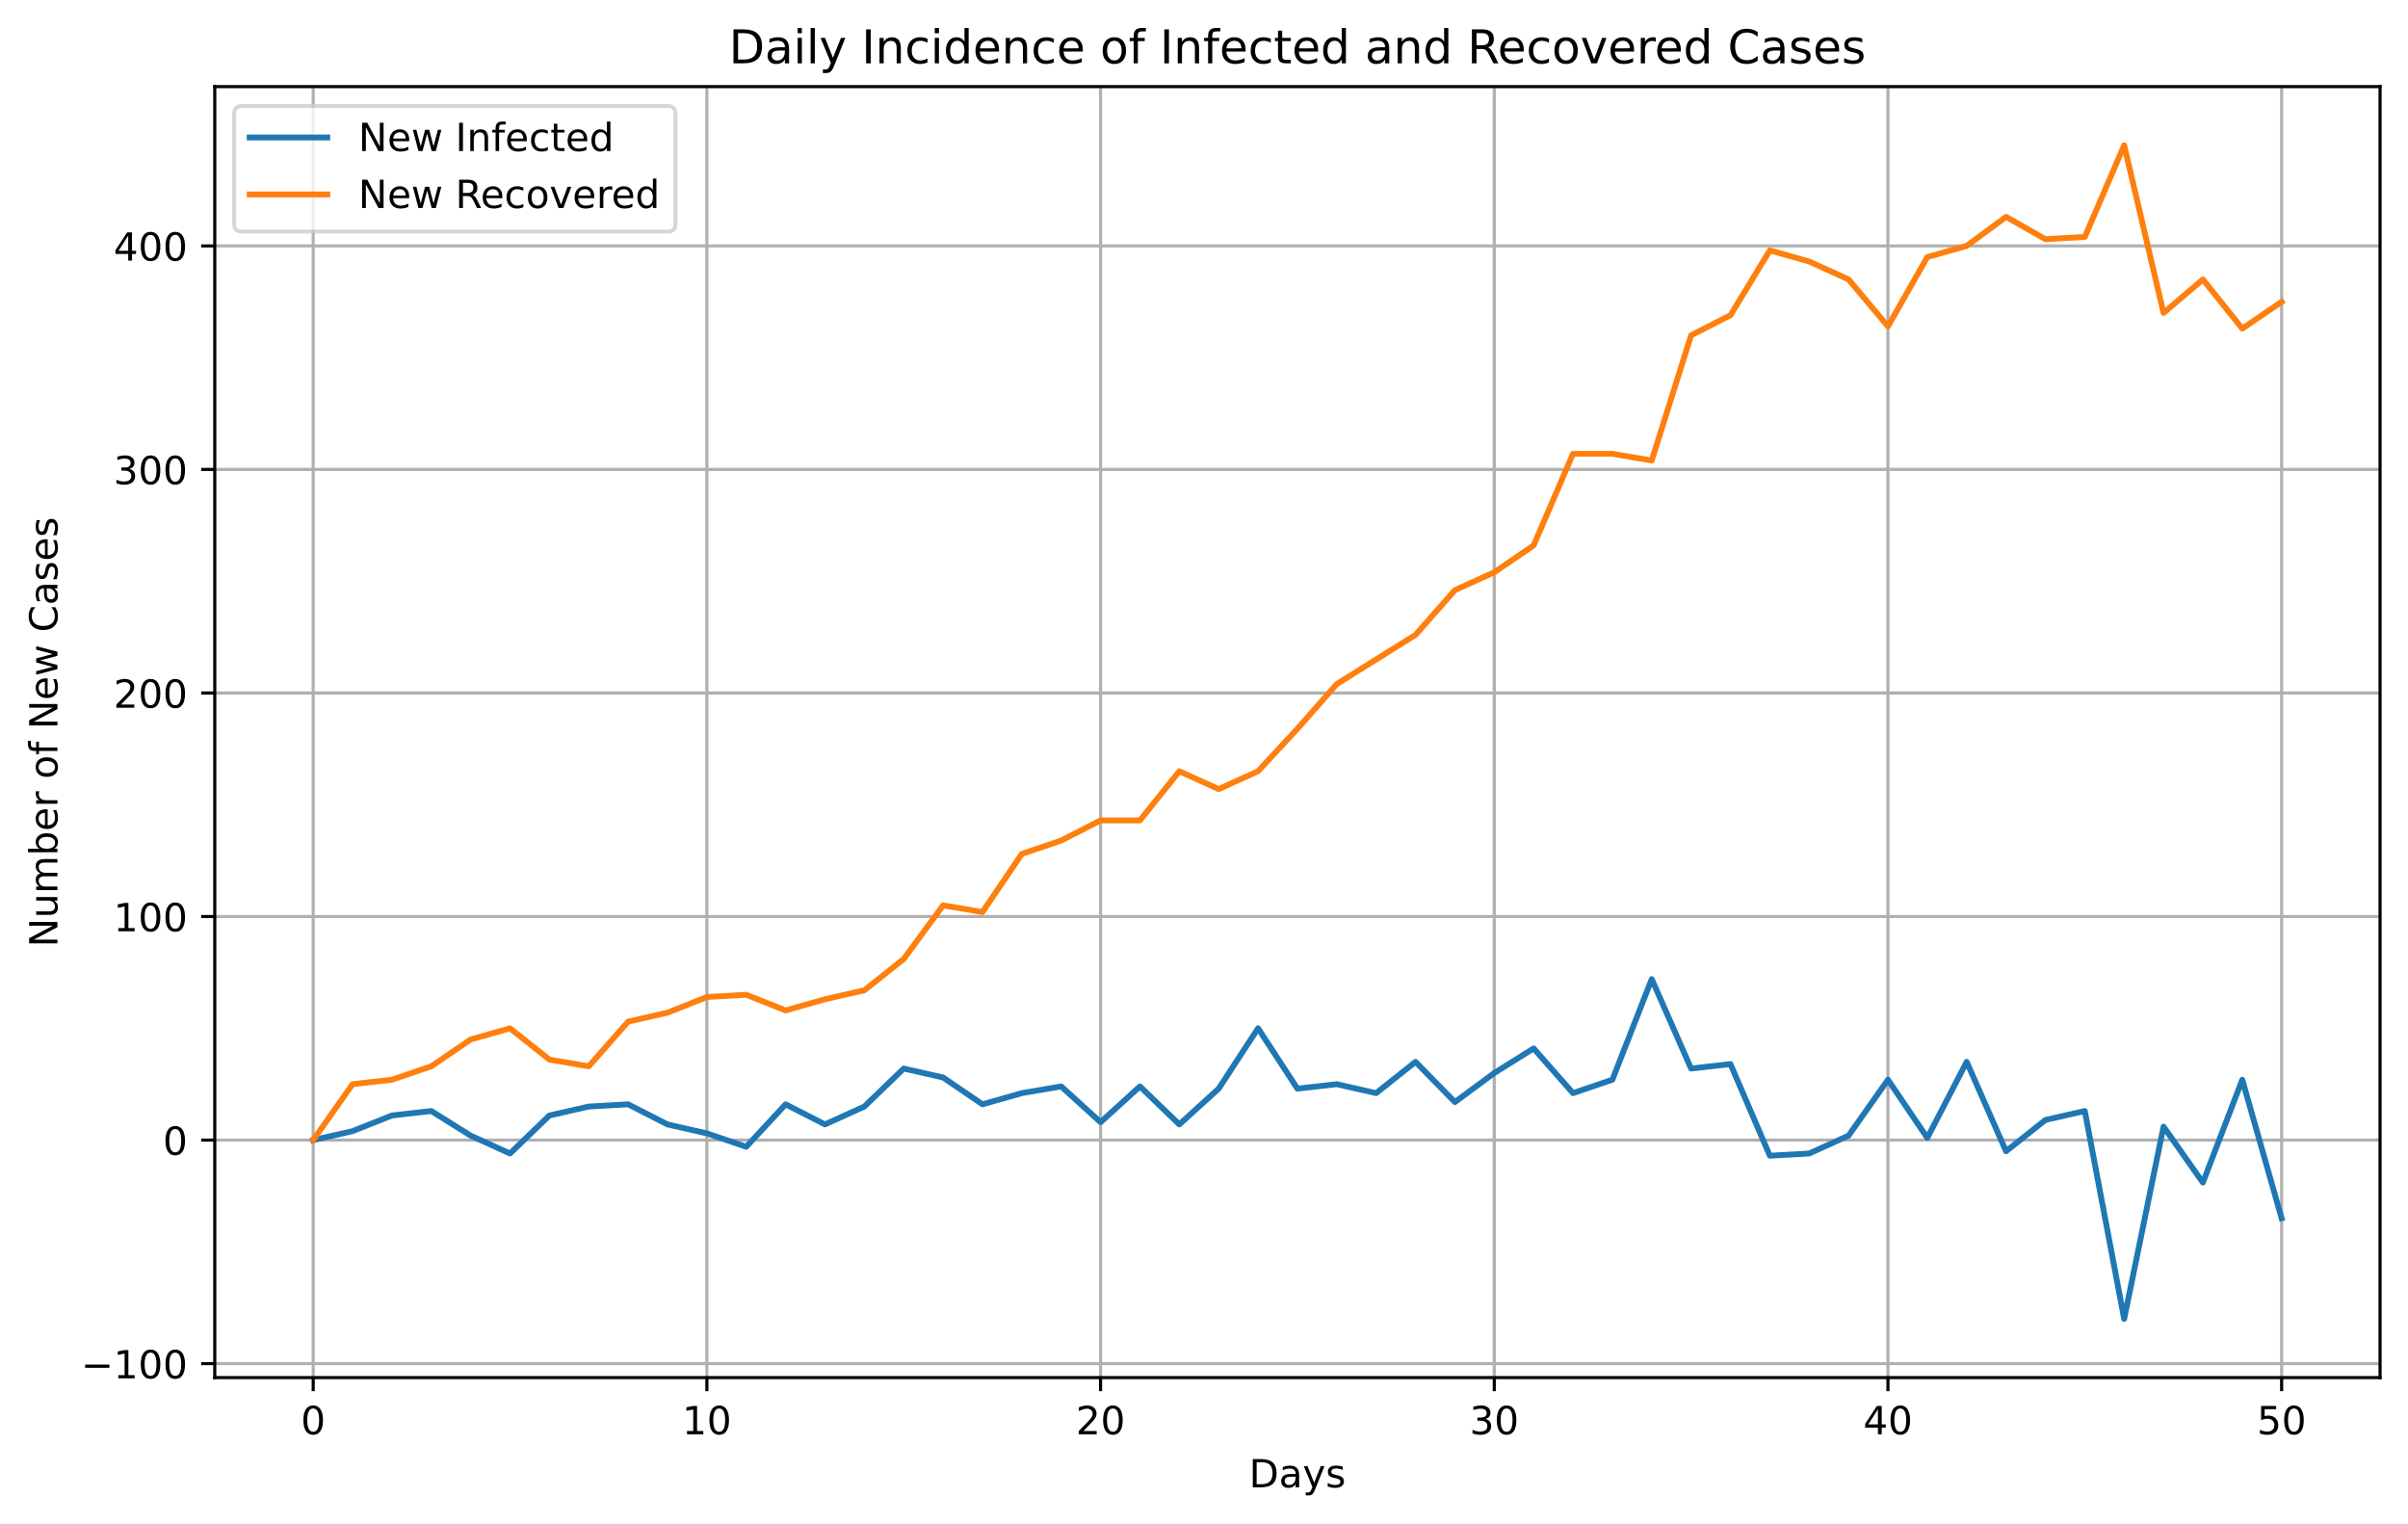
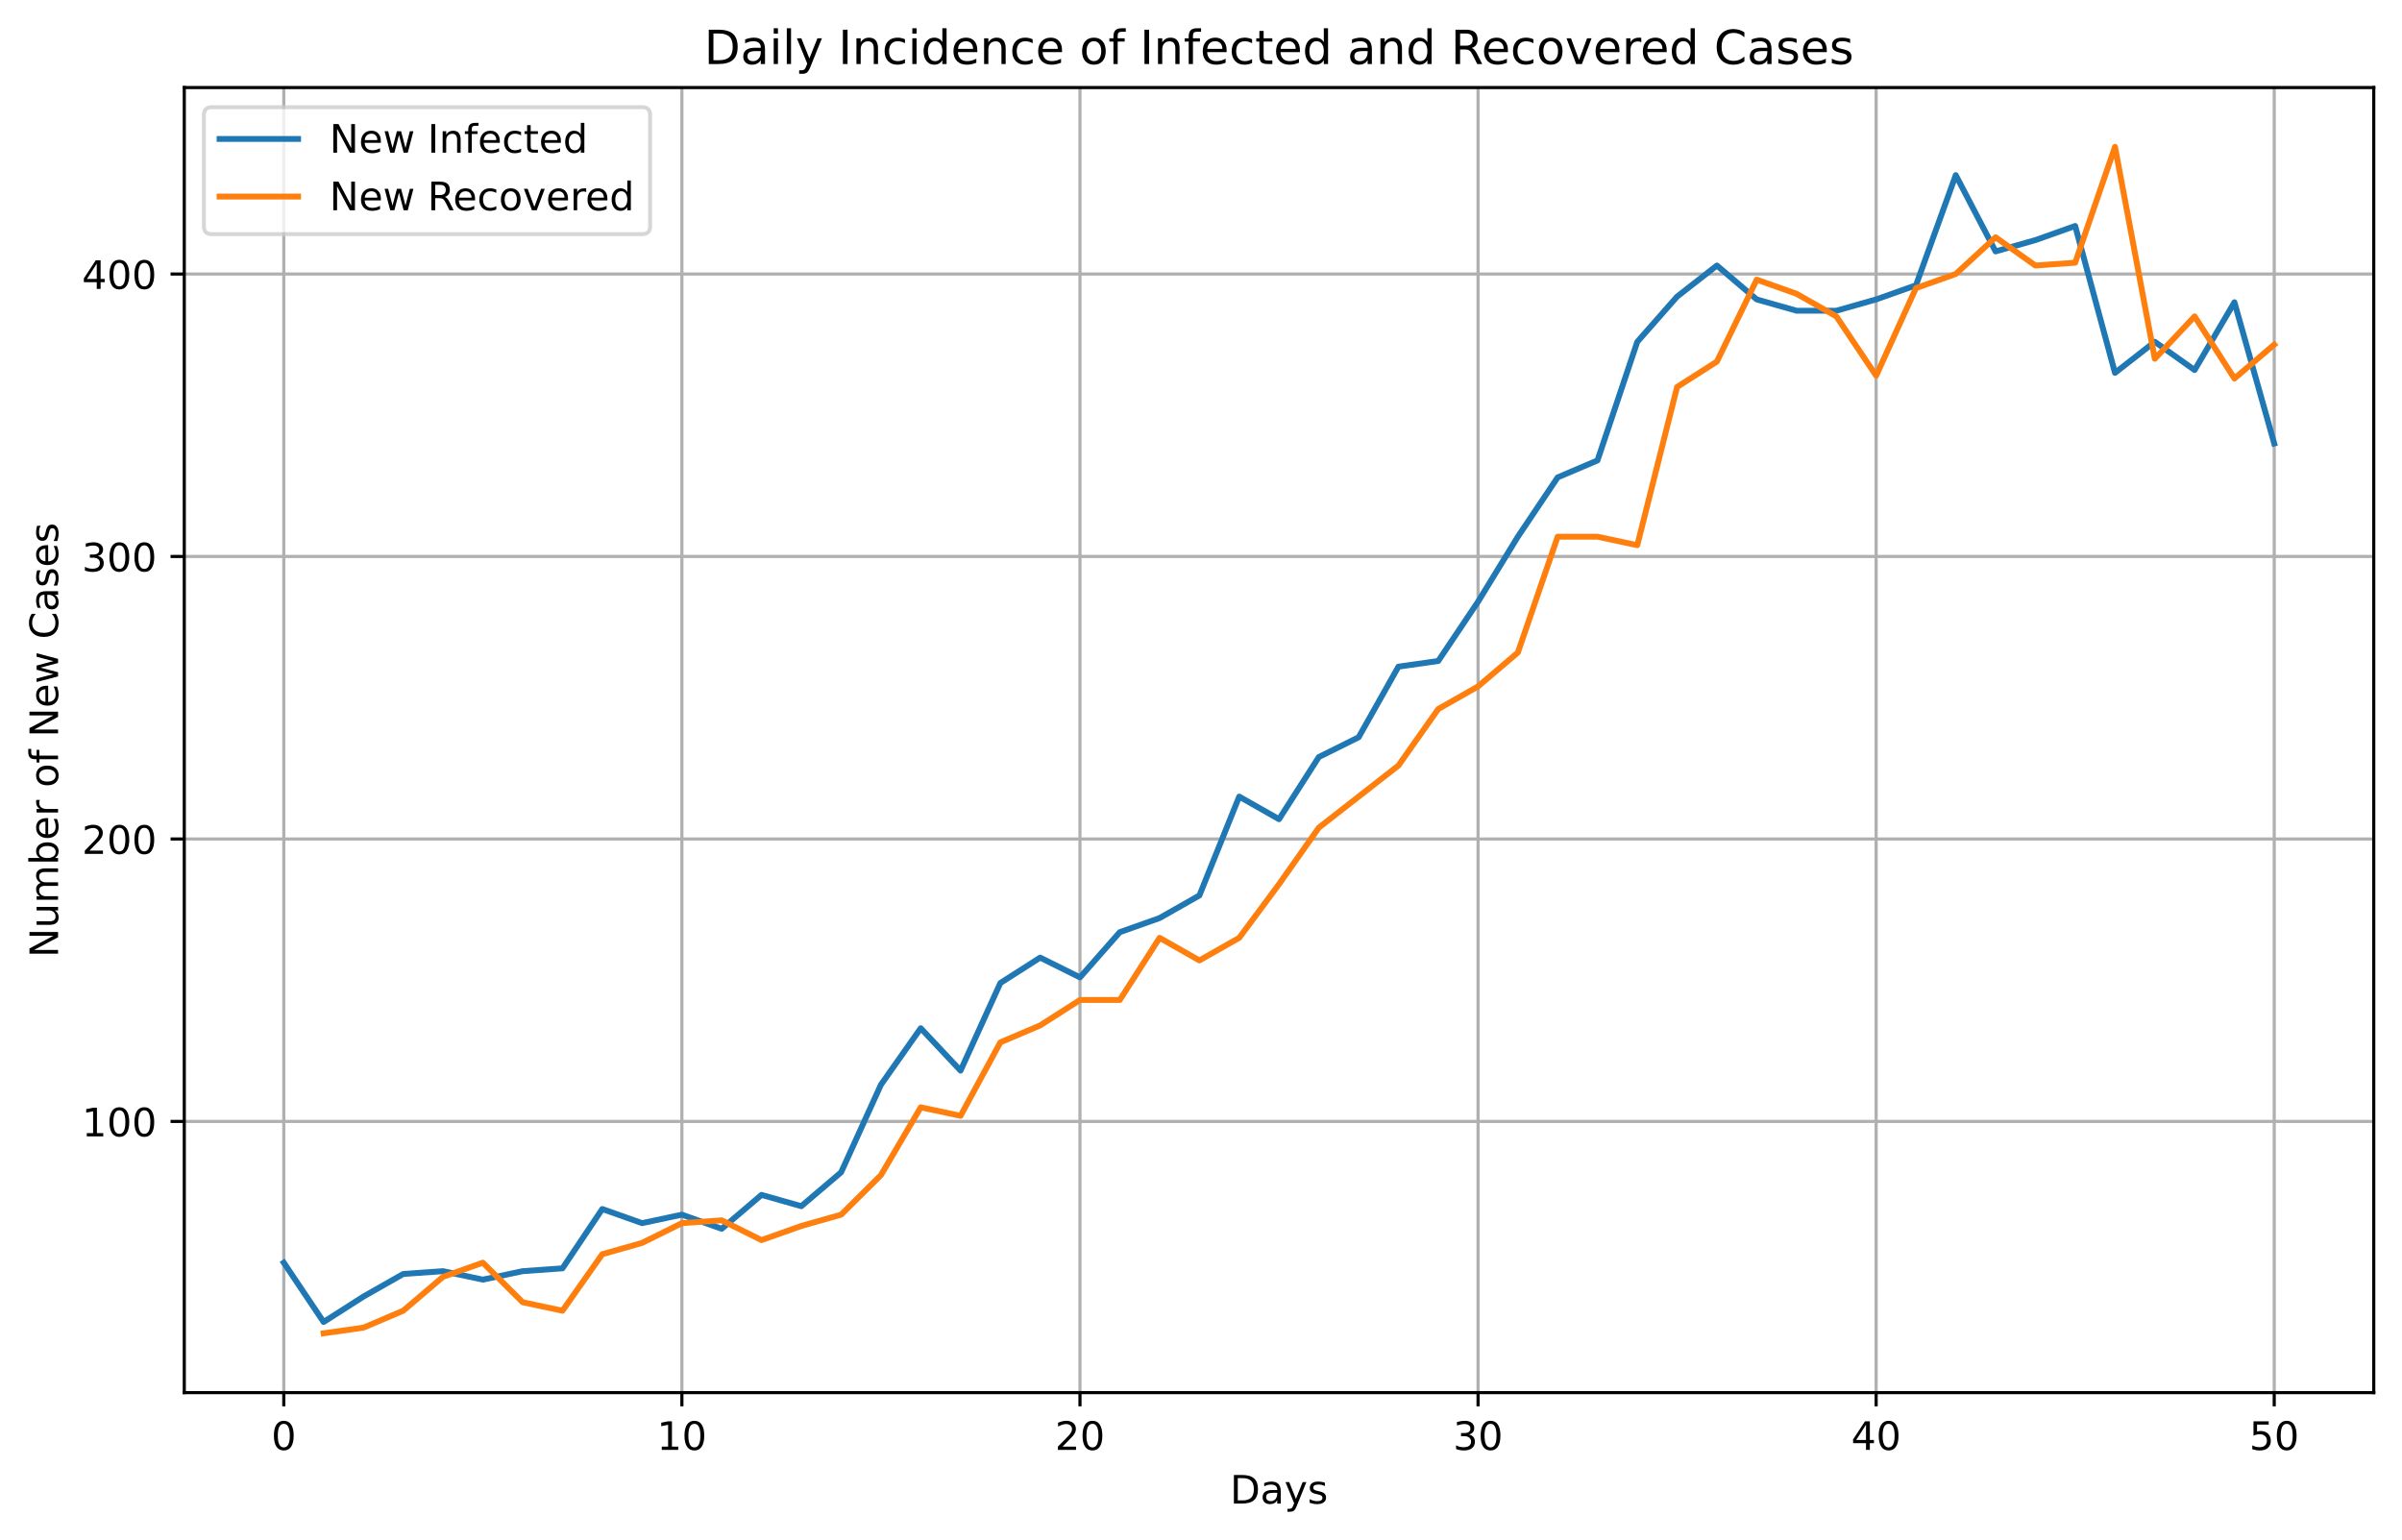
- <svg xmlns="http://www.w3.org/2000/svg" xmlns:xlink="http://www.w3.org/1999/xlink" width="620.545pt" height="392.514pt" viewBox="0 0 620.545 392.514" version="1.1">
+ <svg xmlns="http://www.w3.org/2000/svg" xmlns:xlink="http://www.w3.org/1999/xlink" width="612.166pt" height="392.514pt" viewBox="0 0 612.166 392.514" version="1.1">
  <defs>
    <style type="text/css">*{stroke-linejoin: round; stroke-linecap: butt}</style>
  </defs>
  <g id="figure_1">
    <g id="patch_1">
-       <path d="M 0 392.514  L 620.545 392.514  L 620.545 0  L 0 0  z " style="fill: #ffffff" />
+       <path d="M 0 392.514  L 612.166 392.514  L 612.166 0  L 0 0  z " style="fill: #ffffff" />
    </g>
    <g id="axes_1">
      <g id="patch_2">
-         <path d="M 55.345 354.958  L 613.345 354.958  L 613.345 22.318  L 55.345 22.318  z " style="fill: #ffffff" />
+         <path d="M 46.966 354.958  L 604.966 354.958  L 604.966 22.318  L 46.966 22.318  z " style="fill: #ffffff" />
      </g>
      <g id="matplotlib.axis_1">
        <g id="xtick_1">
          <g id="line2d_1">
-             <path d="M 80.709 354.958  L 80.709 22.318  " clip-path="url(#p97968afc41)" style="fill: none; stroke: #b0b0b0; stroke-width: 0.8; stroke-linecap: square" />
+             <path d="M 72.329 354.958  L 72.329 22.318  " clip-path="url(#p09d44249a8)" style="fill: none; stroke: #b0b0b0; stroke-width: 0.8; stroke-linecap: square" />
          </g>
          <g id="line2d_2">
            <defs>
-               <path id="m3ca8e1b850" d="M 0 0  L 0 3.5  " style="stroke: #000000; stroke-width: 0.8" />
+               <path id="me1511efeb2" d="M 0 0  L 0 3.5  " style="stroke: #000000; stroke-width: 0.8" />
            </defs>
            <g>
-               <use xlink:href="#m3ca8e1b850" x="80.709" y="354.958" style="stroke: #000000; stroke-width: 0.8" />
+               <use xlink:href="#me1511efeb2" x="72.329" y="354.958" style="stroke: #000000; stroke-width: 0.8" />
            </g>
          </g>
          <g id="text_1">
-             <g transform="translate(77.5277 369.5566) scale(0.1 -0.1)">
+             <g transform="translate(69.14801 369.5566) scale(0.1 -0.1)">
              <defs>
                <path id="DejaVuSans-30" d="M 2034 4250  Q 1547 4250 1301 3770  Q 1056 3291 1056 2328  Q 1056 1369 1301 889  Q 1547 409 2034 409  Q 2525 409 2770 889  Q 3016 1369 3016 2328  Q 3016 3291 2770 3770  Q 2525 4250 2034 4250  z M 2034 4750  Q 2819 4750 3233 4129  Q 3647 3509 3647 2328  Q 3647 1150 3233 529  Q 2819 -91 2034 -91  Q 1250 -91 836 529  Q 422 1150 422 2328  Q 422 3509 836 4129  Q 1250 4750 2034 4750  z " transform="scale(0.015625)" />
              </defs>
              <use xlink:href="#DejaVuSans-30" />
            </g>
          </g>
        </g>
        <g id="xtick_2">
          <g id="line2d_3">
-             <path d="M 182.163 354.958  L 182.163 22.318  " clip-path="url(#p97968afc41)" style="fill: none; stroke: #b0b0b0; stroke-width: 0.8; stroke-linecap: square" />
+             <path d="M 173.784 354.958  L 173.784 22.318  " clip-path="url(#p09d44249a8)" style="fill: none; stroke: #b0b0b0; stroke-width: 0.8; stroke-linecap: square" />
          </g>
          <g id="line2d_4">
            <g>
-               <use xlink:href="#m3ca8e1b850" x="182.163" y="354.958" style="stroke: #000000; stroke-width: 0.8" />
+               <use xlink:href="#me1511efeb2" x="173.784" y="354.958" style="stroke: #000000; stroke-width: 0.8" />
            </g>
          </g>
          <g id="text_2">
-             <g transform="translate(175.801 369.5566) scale(0.1 -0.1)">
+             <g transform="translate(167.4213 369.5566) scale(0.1 -0.1)">
              <defs>
                <path id="DejaVuSans-31" d="M 794 531  L 1825 531  L 1825 4091  L 703 3866  L 703 4441  L 1819 4666  L 2450 4666  L 2450 531  L 3481 531  L 3481 0  L 794 0  L 794 531  z " transform="scale(0.015625)" />
              </defs>
              <use xlink:href="#DejaVuSans-31" />
              <use xlink:href="#DejaVuSans-30" x="63.623" />
            </g>
          </g>
        </g>
        <g id="xtick_3">
          <g id="line2d_5">
-             <path d="M 283.618 354.958  L 283.618 22.318  " clip-path="url(#p97968afc41)" style="fill: none; stroke: #b0b0b0; stroke-width: 0.8; stroke-linecap: square" />
+             <path d="M 275.238 354.958  L 275.238 22.318  " clip-path="url(#p09d44249a8)" style="fill: none; stroke: #b0b0b0; stroke-width: 0.8; stroke-linecap: square" />
          </g>
          <g id="line2d_6">
            <g>
-               <use xlink:href="#m3ca8e1b850" x="283.618" y="354.958" style="stroke: #000000; stroke-width: 0.8" />
+               <use xlink:href="#me1511efeb2" x="275.238" y="354.958" style="stroke: #000000; stroke-width: 0.8" />
            </g>
          </g>
          <g id="text_3">
-             <g transform="translate(277.2555 369.5566) scale(0.1 -0.1)">
+             <g transform="translate(268.8759 369.5566) scale(0.1 -0.1)">
              <defs>
                <path id="DejaVuSans-32" d="M 1228 531  L 3431 531  L 3431 0  L 469 0  L 469 531  Q 828 903 1448 1529  Q 2069 2156 2228 2338  Q 2531 2678 2651 2914  Q 2772 3150 2772 3378  Q 2772 3750 2511 3984  Q 2250 4219 1831 4219  Q 1534 4219 1204 4116  Q 875 4013 500 3803  L 500 4441  Q 881 4594 1212 4672  Q 1544 4750 1819 4750  Q 2544 4750 2975 4387  Q 3406 4025 3406 3419  Q 3406 3131 3298 2873  Q 3191 2616 2906 2266  Q 2828 2175 2409 1742  Q 1991 1309 1228 531  z " transform="scale(0.015625)" />
              </defs>
              <use xlink:href="#DejaVuSans-32" />
              <use xlink:href="#DejaVuSans-30" x="63.623" />
            </g>
          </g>
        </g>
        <g id="xtick_4">
          <g id="line2d_7">
-             <path d="M 385.073 354.958  L 385.073 22.318  " clip-path="url(#p97968afc41)" style="fill: none; stroke: #b0b0b0; stroke-width: 0.8; stroke-linecap: square" />
+             <path d="M 376.693 354.958  L 376.693 22.318  " clip-path="url(#p09d44249a8)" style="fill: none; stroke: #b0b0b0; stroke-width: 0.8; stroke-linecap: square" />
          </g>
          <g id="line2d_8">
            <g>
-               <use xlink:href="#m3ca8e1b850" x="385.073" y="354.958" style="stroke: #000000; stroke-width: 0.8" />
+               <use xlink:href="#me1511efeb2" x="376.693" y="354.958" style="stroke: #000000; stroke-width: 0.8" />
            </g>
          </g>
          <g id="text_4">
-             <g transform="translate(378.7101 369.5566) scale(0.1 -0.1)">
+             <g transform="translate(370.3304 369.5566) scale(0.1 -0.1)">
              <defs>
                <path id="DejaVuSans-33" d="M 2597 2516  Q 3050 2419 3304 2112  Q 3559 1806 3559 1356  Q 3559 666 3084 287  Q 2609 -91 1734 -91  Q 1441 -91 1130 -33  Q 819 25 488 141  L 488 750  Q 750 597 1062 519  Q 1375 441 1716 441  Q 2309 441 2620 675  Q 2931 909 2931 1356  Q 2931 1769 2642 2001  Q 2353 2234 1838 2234  L 1294 2234  L 1294 2753  L 1863 2753  Q 2328 2753 2575 2939  Q 2822 3125 2822 3475  Q 2822 3834 2567 4026  Q 2313 4219 1838 4219  Q 1578 4219 1281 4162  Q 984 4106 628 3988  L 628 4550  Q 988 4650 1302 4700  Q 1616 4750 1894 4750  Q 2613 4750 3031 4423  Q 3450 4097 3450 3541  Q 3450 3153 3228 2886  Q 3006 2619 2597 2516  z " transform="scale(0.015625)" />
              </defs>
              <use xlink:href="#DejaVuSans-33" />
              <use xlink:href="#DejaVuSans-30" x="63.623" />
            </g>
          </g>
        </g>
        <g id="xtick_5">
          <g id="line2d_9">
-             <path d="M 486.527 354.958  L 486.527 22.318  " clip-path="url(#p97968afc41)" style="fill: none; stroke: #b0b0b0; stroke-width: 0.8; stroke-linecap: square" />
+             <path d="M 478.147 354.958  L 478.147 22.318  " clip-path="url(#p09d44249a8)" style="fill: none; stroke: #b0b0b0; stroke-width: 0.8; stroke-linecap: square" />
          </g>
          <g id="line2d_10">
            <g>
-               <use xlink:href="#m3ca8e1b850" x="486.527" y="354.958" style="stroke: #000000; stroke-width: 0.8" />
+               <use xlink:href="#me1511efeb2" x="478.147" y="354.958" style="stroke: #000000; stroke-width: 0.8" />
            </g>
          </g>
          <g id="text_5">
-             <g transform="translate(480.1646 369.5566) scale(0.1 -0.1)">
+             <g transform="translate(471.7849 369.5566) scale(0.1 -0.1)">
              <defs>
                <path id="DejaVuSans-34" d="M 2419 4116  L 825 1625  L 2419 1625  L 2419 4116  z M 2253 4666  L 3047 4666  L 3047 1625  L 3713 1625  L 3713 1100  L 3047 1100  L 3047 0  L 2419 0  L 2419 1100  L 313 1100  L 313 1709  L 2253 4666  z " transform="scale(0.015625)" />
              </defs>
              <use xlink:href="#DejaVuSans-34" />
              <use xlink:href="#DejaVuSans-30" x="63.623" />
            </g>
          </g>
        </g>
        <g id="xtick_6">
          <g id="line2d_11">
-             <path d="M 587.982 354.958  L 587.982 22.318  " clip-path="url(#p97968afc41)" style="fill: none; stroke: #b0b0b0; stroke-width: 0.8; stroke-linecap: square" />
+             <path d="M 579.602 354.958  L 579.602 22.318  " clip-path="url(#p09d44249a8)" style="fill: none; stroke: #b0b0b0; stroke-width: 0.8; stroke-linecap: square" />
          </g>
          <g id="line2d_12">
            <g>
-               <use xlink:href="#m3ca8e1b850" x="587.982" y="354.958" style="stroke: #000000; stroke-width: 0.8" />
+               <use xlink:href="#me1511efeb2" x="579.602" y="354.958" style="stroke: #000000; stroke-width: 0.8" />
            </g>
          </g>
          <g id="text_6">
-             <g transform="translate(581.6192 369.5566) scale(0.1 -0.1)">
+             <g transform="translate(573.2395 369.5566) scale(0.1 -0.1)">
              <defs>
                <path id="DejaVuSans-35" d="M 691 4666  L 3169 4666  L 3169 4134  L 1269 4134  L 1269 2991  Q 1406 3038 1543 3061  Q 1681 3084 1819 3084  Q 2600 3084 3056 2656  Q 3513 2228 3513 1497  Q 3513 744 3044 326  Q 2575 -91 1722 -91  Q 1428 -91 1123 -41  Q 819 9 494 109  L 494 744  Q 775 591 1075 516  Q 1375 441 1709 441  Q 2250 441 2565 725  Q 2881 1009 2881 1497  Q 2881 1984 2565 2268  Q 2250 2553 1709 2553  Q 1456 2553 1204 2497  Q 953 2441 691 2322  L 691 4666  z " transform="scale(0.015625)" />
              </defs>
              <use xlink:href="#DejaVuSans-35" />
              <use xlink:href="#DejaVuSans-30" x="63.623" />
            </g>
          </g>
        </g>
        <g id="text_7">
-           <g transform="translate(321.8672 383.2347) scale(0.1 -0.1)">
+           <g transform="translate(313.4875 383.2347) scale(0.1 -0.1)">
            <defs>
              <path id="DejaVuSans-44" d="M 1259 4147  L 1259 519  L 2022 519  Q 2988 519 3436 956  Q 3884 1394 3884 2338  Q 3884 3275 3436 3711  Q 2988 4147 2022 4147  L 1259 4147  z M 628 4666  L 1925 4666  Q 3281 4666 3915 4102  Q 4550 3538 4550 2338  Q 4550 1131 3912 565  Q 3275 0 1925 0  L 628 0  L 628 4666  z " transform="scale(0.015625)" />
              <path id="DejaVuSans-61" d="M 2194 1759  Q 1497 1759 1228 1600  Q 959 1441 959 1056  Q 959 750 1161 570  Q 1363 391 1709 391  Q 2188 391 2477 730  Q 2766 1069 2766 1631  L 2766 1759  L 2194 1759  z M 3341 1997  L 3341 0  L 2766 0  L 2766 531  Q 2569 213 2275 61  Q 1981 -91 1556 -91  Q 1019 -91 701 211  Q 384 513 384 1019  Q 384 1609 779 1909  Q 1175 2209 1959 2209  L 2766 2209  L 2766 2266  Q 2766 2663 2505 2880  Q 2244 3097 1772 3097  Q 1472 3097 1187 3025  Q 903 2953 641 2809  L 641 3341  Q 956 3463 1253 3523  Q 1550 3584 1831 3584  Q 2591 3584 2966 3190  Q 3341 2797 3341 1997  z " transform="scale(0.015625)" />
              <path id="DejaVuSans-79" d="M 2059 -325  Q 1816 -950 1584 -1140  Q 1353 -1331 966 -1331  L 506 -1331  L 506 -850  L 844 -850  Q 1081 -850 1212 -737  Q 1344 -625 1503 -206  L 1606 56  L 191 3500  L 800 3500  L 1894 763  L 2988 3500  L 3597 3500  L 2059 -325  z " transform="scale(0.015625)" />
              <path id="DejaVuSans-73" d="M 2834 3397  L 2834 2853  Q 2591 2978 2328 3040  Q 2066 3103 1784 3103  Q 1356 3103 1142 2972  Q 928 2841 928 2578  Q 928 2378 1081 2264  Q 1234 2150 1697 2047  L 1894 2003  Q 2506 1872 2764 1633  Q 3022 1394 3022 966  Q 3022 478 2636 193  Q 2250 -91 1575 -91  Q 1294 -91 989 -36  Q 684 19 347 128  L 347 722  Q 666 556 975 473  Q 1284 391 1588 391  Q 1994 391 2212 530  Q 2431 669 2431 922  Q 2431 1156 2273 1281  Q 2116 1406 1581 1522  L 1381 1569  Q 847 1681 609 1914  Q 372 2147 372 2553  Q 372 3047 722 3315  Q 1072 3584 1716 3584  Q 2034 3584 2315 3537  Q 2597 3491 2834 3397  z " transform="scale(0.015625)" />
            </defs>
            <use xlink:href="#DejaVuSans-44" />
            <use xlink:href="#DejaVuSans-61" x="77.002" />
            <use xlink:href="#DejaVuSans-79" x="138.281" />
            <use xlink:href="#DejaVuSans-73" x="197.461" />
          </g>
        </g>
      </g>
      <g id="matplotlib.axis_2">
        <g id="ytick_1">
          <g id="line2d_13">
-             <path d="M 55.345 351.358  L 613.345 351.358  " clip-path="url(#p97968afc41)" style="fill: none; stroke: #b0b0b0; stroke-width: 0.8; stroke-linecap: square" />
+             <path d="M 46.966 285.838  L 604.966 285.838  " clip-path="url(#p09d44249a8)" style="fill: none; stroke: #b0b0b0; stroke-width: 0.8; stroke-linecap: square" />
          </g>
          <g id="line2d_14">
            <defs>
-               <path id="m2e2e85ca7e" d="M 0 0  L -3.5 0  " style="stroke: #000000; stroke-width: 0.8" />
+               <path id="m0e8d611c1e" d="M 0 0  L -3.5 0  " style="stroke: #000000; stroke-width: 0.8" />
            </defs>
            <g>
-               <use xlink:href="#m2e2e85ca7e" x="55.345" y="351.358" style="stroke: #000000; stroke-width: 0.8" />
+               <use xlink:href="#m0e8d611c1e" x="46.966" y="285.838" style="stroke: #000000; stroke-width: 0.8" />
            </g>
          </g>
          <g id="text_8">
-             <g transform="translate(20.87813 355.1573) scale(0.1 -0.1)">
-               <defs>
-                 <path id="DejaVuSans-2212" d="M 678 2272  L 4684 2272  L 4684 1741  L 678 1741  L 678 2272  z " transform="scale(0.015625)" />
-               </defs>
-               <use xlink:href="#DejaVuSans-2212" />
-               <use xlink:href="#DejaVuSans-31" x="83.789" />
-               <use xlink:href="#DejaVuSans-30" x="147.412" />
-               <use xlink:href="#DejaVuSans-30" x="211.035" />
+             <g transform="translate(20.87813 289.6373) scale(0.1 -0.1)">
+               <use xlink:href="#DejaVuSans-31" />
+               <use xlink:href="#DejaVuSans-30" x="63.623" />
+               <use xlink:href="#DejaVuSans-30" x="127.246" />
            </g>
          </g>
        </g>
        <g id="ytick_2">
          <g id="line2d_15">
-             <path d="M 55.345 293.758  L 613.345 293.758  " clip-path="url(#p97968afc41)" style="fill: none; stroke: #b0b0b0; stroke-width: 0.8; stroke-linecap: square" />
+             <path d="M 46.966 213.838  L 604.966 213.838  " clip-path="url(#p09d44249a8)" style="fill: none; stroke: #b0b0b0; stroke-width: 0.8; stroke-linecap: square" />
          </g>
          <g id="line2d_16">
            <g>
-               <use xlink:href="#m2e2e85ca7e" x="55.345" y="293.758" style="stroke: #000000; stroke-width: 0.8" />
+               <use xlink:href="#m0e8d611c1e" x="46.966" y="213.838" style="stroke: #000000; stroke-width: 0.8" />
            </g>
          </g>
          <g id="text_9">
-             <g transform="translate(41.98281 297.5573) scale(0.1 -0.1)">
-               <use xlink:href="#DejaVuSans-30" />
+             <g transform="translate(20.87813 217.6373) scale(0.1 -0.1)">
+               <use xlink:href="#DejaVuSans-32" />
+               <use xlink:href="#DejaVuSans-30" x="63.623" />
+               <use xlink:href="#DejaVuSans-30" x="127.246" />
            </g>
          </g>
        </g>
        <g id="ytick_3">
          <g id="line2d_17">
-             <path d="M 55.345 236.158  L 613.345 236.158  " clip-path="url(#p97968afc41)" style="fill: none; stroke: #b0b0b0; stroke-width: 0.8; stroke-linecap: square" />
+             <path d="M 46.966 141.838  L 604.966 141.838  " clip-path="url(#p09d44249a8)" style="fill: none; stroke: #b0b0b0; stroke-width: 0.8; stroke-linecap: square" />
          </g>
          <g id="line2d_18">
            <g>
-               <use xlink:href="#m2e2e85ca7e" x="55.345" y="236.158" style="stroke: #000000; stroke-width: 0.8" />
+               <use xlink:href="#m0e8d611c1e" x="46.966" y="141.838" style="stroke: #000000; stroke-width: 0.8" />
            </g>
          </g>
          <g id="text_10">
-             <g transform="translate(29.25781 239.9573) scale(0.1 -0.1)">
-               <use xlink:href="#DejaVuSans-31" />
+             <g transform="translate(20.87813 145.6373) scale(0.1 -0.1)">
+               <use xlink:href="#DejaVuSans-33" />
              <use xlink:href="#DejaVuSans-30" x="63.623" />
              <use xlink:href="#DejaVuSans-30" x="127.246" />
            </g>
          </g>
        </g>
        <g id="ytick_4">
          <g id="line2d_19">
-             <path d="M 55.345 178.558  L 613.345 178.558  " clip-path="url(#p97968afc41)" style="fill: none; stroke: #b0b0b0; stroke-width: 0.8; stroke-linecap: square" />
+             <path d="M 46.966 69.838  L 604.966 69.838  " clip-path="url(#p09d44249a8)" style="fill: none; stroke: #b0b0b0; stroke-width: 0.8; stroke-linecap: square" />
          </g>
          <g id="line2d_20">
            <g>
-               <use xlink:href="#m2e2e85ca7e" x="55.345" y="178.558" style="stroke: #000000; stroke-width: 0.8" />
+               <use xlink:href="#m0e8d611c1e" x="46.966" y="69.838" style="stroke: #000000; stroke-width: 0.8" />
            </g>
          </g>
          <g id="text_11">
-             <g transform="translate(29.25781 182.3573) scale(0.1 -0.1)">
-               <use xlink:href="#DejaVuSans-32" />
+             <g transform="translate(20.87813 73.63734) scale(0.1 -0.1)">
+               <use xlink:href="#DejaVuSans-34" />
              <use xlink:href="#DejaVuSans-30" x="63.623" />
              <use xlink:href="#DejaVuSans-30" x="127.246" />
            </g>
          </g>
        </g>
-         <g id="ytick_5">
-           <g id="line2d_21">
-             <path d="M 55.345 120.958  L 613.345 120.958  " clip-path="url(#p97968afc41)" style="fill: none; stroke: #b0b0b0; stroke-width: 0.8; stroke-linecap: square" />
-           </g>
-           <g id="line2d_22">
-             <g>
-               <use xlink:href="#m2e2e85ca7e" x="55.345" y="120.958" style="stroke: #000000; stroke-width: 0.8" />
-             </g>
-           </g>
-           <g id="text_12">
-             <g transform="translate(29.25781 124.7573) scale(0.1 -0.1)">
-               <use xlink:href="#DejaVuSans-33" />
-               <use xlink:href="#DejaVuSans-30" x="63.623" />
-               <use xlink:href="#DejaVuSans-30" x="127.246" />
-             </g>
-           </g>
-         </g>
-         <g id="ytick_6">
-           <g id="line2d_23">
-             <path d="M 55.345 63.358  L 613.345 63.358  " clip-path="url(#p97968afc41)" style="fill: none; stroke: #b0b0b0; stroke-width: 0.8; stroke-linecap: square" />
-           </g>
-           <g id="line2d_24">
-             <g>
-               <use xlink:href="#m2e2e85ca7e" x="55.345" y="63.358" style="stroke: #000000; stroke-width: 0.8" />
-             </g>
-           </g>
-           <g id="text_13">
-             <g transform="translate(29.25781 67.15734) scale(0.1 -0.1)">
-               <use xlink:href="#DejaVuSans-34" />
-               <use xlink:href="#DejaVuSans-30" x="63.623" />
-               <use xlink:href="#DejaVuSans-30" x="127.246" />
-             </g>
-           </g>
-         </g>
-         <g id="text_14">
+         <g id="text_12">
          <g transform="translate(14.79844 244.0584) rotate(-90) scale(0.1 -0.1)">
            <defs>
              <path id="DejaVuSans-4e" d="M 628 4666  L 1478 4666  L 3547 763  L 3547 4666  L 4159 4666  L 4159 0  L 3309 0  L 1241 3903  L 1241 0  L 628 0  L 628 4666  z " transform="scale(0.015625)" />
              <path id="DejaVuSans-75" d="M 544 1381  L 544 3500  L 1119 3500  L 1119 1403  Q 1119 906 1312 657  Q 1506 409 1894 409  Q 2359 409 2629 706  Q 2900 1003 2900 1516  L 2900 3500  L 3475 3500  L 3475 0  L 2900 0  L 2900 538  Q 2691 219 2414 64  Q 2138 -91 1772 -91  Q 1169 -91 856 284  Q 544 659 544 1381  z M 1991 3584  L 1991 3584  z " transform="scale(0.015625)" />
              <path id="DejaVuSans-6d" d="M 3328 2828  Q 3544 3216 3844 3400  Q 4144 3584 4550 3584  Q 5097 3584 5394 3201  Q 5691 2819 5691 2113  L 5691 0  L 5113 0  L 5113 2094  Q 5113 2597 4934 2840  Q 4756 3084 4391 3084  Q 3944 3084 3684 2787  Q 3425 2491 3425 1978  L 3425 0  L 2847 0  L 2847 2094  Q 2847 2600 2669 2842  Q 2491 3084 2119 3084  Q 1678 3084 1418 2786  Q 1159 2488 1159 1978  L 1159 0  L 581 0  L 581 3500  L 1159 3500  L 1159 2956  Q 1356 3278 1631 3431  Q 1906 3584 2284 3584  Q 2666 3584 2933 3390  Q 3200 3197 3328 2828  z " transform="scale(0.015625)" />
              <path id="DejaVuSans-62" d="M 3116 1747  Q 3116 2381 2855 2742  Q 2594 3103 2138 3103  Q 1681 3103 1420 2742  Q 1159 2381 1159 1747  Q 1159 1113 1420 752  Q 1681 391 2138 391  Q 2594 391 2855 752  Q 3116 1113 3116 1747  z M 1159 2969  Q 1341 3281 1617 3432  Q 1894 3584 2278 3584  Q 2916 3584 3314 3078  Q 3713 2572 3713 1747  Q 3713 922 3314 415  Q 2916 -91 2278 -91  Q 1894 -91 1617 61  Q 1341 213 1159 525  L 1159 0  L 581 0  L 581 4863  L 1159 4863  L 1159 2969  z " transform="scale(0.015625)" />
              <path id="DejaVuSans-65" d="M 3597 1894  L 3597 1613  L 953 1613  Q 991 1019 1311 708  Q 1631 397 2203 397  Q 2534 397 2845 478  Q 3156 559 3463 722  L 3463 178  Q 3153 47 2828 -22  Q 2503 -91 2169 -91  Q 1331 -91 842 396  Q 353 884 353 1716  Q 353 2575 817 3079  Q 1281 3584 2069 3584  Q 2775 3584 3186 3129  Q 3597 2675 3597 1894  z M 3022 2063  Q 3016 2534 2758 2815  Q 2500 3097 2075 3097  Q 1594 3097 1305 2825  Q 1016 2553 972 2059  L 3022 2063  z " transform="scale(0.015625)" />
              <path id="DejaVuSans-72" d="M 2631 2963  Q 2534 3019 2420 3045  Q 2306 3072 2169 3072  Q 1681 3072 1420 2755  Q 1159 2438 1159 1844  L 1159 0  L 581 0  L 581 3500  L 1159 3500  L 1159 2956  Q 1341 3275 1631 3429  Q 1922 3584 2338 3584  Q 2397 3584 2469 3576  Q 2541 3569 2628 3553  L 2631 2963  z " transform="scale(0.015625)" />
              <path id="DejaVuSans-20" transform="scale(0.015625)" />
              <path id="DejaVuSans-6f" d="M 1959 3097  Q 1497 3097 1228 2736  Q 959 2375 959 1747  Q 959 1119 1226 758  Q 1494 397 1959 397  Q 2419 397 2687 759  Q 2956 1122 2956 1747  Q 2956 2369 2687 2733  Q 2419 3097 1959 3097  z M 1959 3584  Q 2709 3584 3137 3096  Q 3566 2609 3566 1747  Q 3566 888 3137 398  Q 2709 -91 1959 -91  Q 1206 -91 779 398  Q 353 888 353 1747  Q 353 2609 779 3096  Q 1206 3584 1959 3584  z " transform="scale(0.015625)" />
              <path id="DejaVuSans-66" d="M 2375 4863  L 2375 4384  L 1825 4384  Q 1516 4384 1395 4259  Q 1275 4134 1275 3809  L 1275 3500  L 2222 3500  L 2222 3053  L 1275 3053  L 1275 0  L 697 0  L 697 3053  L 147 3053  L 147 3500  L 697 3500  L 697 3744  Q 697 4328 969 4595  Q 1241 4863 1831 4863  L 2375 4863  z " transform="scale(0.015625)" />
              <path id="DejaVuSans-77" d="M 269 3500  L 844 3500  L 1563 769  L 2278 3500  L 2956 3500  L 3675 769  L 4391 3500  L 4966 3500  L 4050 0  L 3372 0  L 2619 2869  L 1863 0  L 1184 0  L 269 3500  z " transform="scale(0.015625)" />
              <path id="DejaVuSans-43" d="M 4122 4306  L 4122 3641  Q 3803 3938 3442 4084  Q 3081 4231 2675 4231  Q 1875 4231 1450 3742  Q 1025 3253 1025 2328  Q 1025 1406 1450 917  Q 1875 428 2675 428  Q 3081 428 3442 575  Q 3803 722 4122 1019  L 4122 359  Q 3791 134 3420 21  Q 3050 -91 2638 -91  Q 1578 -91 968 557  Q 359 1206 359 2328  Q 359 3453 968 4101  Q 1578 4750 2638 4750  Q 3056 4750 3426 4639  Q 3797 4528 4122 4306  z " transform="scale(0.015625)" />
            </defs>
            <use xlink:href="#DejaVuSans-4e" />
            <use xlink:href="#DejaVuSans-75" x="74.805" />
            <use xlink:href="#DejaVuSans-6d" x="138.184" />
            <use xlink:href="#DejaVuSans-62" x="235.596" />
            <use xlink:href="#DejaVuSans-65" x="299.072" />
            <use xlink:href="#DejaVuSans-72" x="360.596" />
            <use xlink:href="#DejaVuSans-20" x="401.709" />
            <use xlink:href="#DejaVuSans-6f" x="433.496" />
            <use xlink:href="#DejaVuSans-66" x="494.678" />
            <use xlink:href="#DejaVuSans-20" x="529.883" />
            <use xlink:href="#DejaVuSans-4e" x="561.67" />
            <use xlink:href="#DejaVuSans-65" x="636.475" />
            <use xlink:href="#DejaVuSans-77" x="697.998" />
            <use xlink:href="#DejaVuSans-20" x="779.785" />
            <use xlink:href="#DejaVuSans-43" x="811.572" />
            <use xlink:href="#DejaVuSans-61" x="881.396" />
            <use xlink:href="#DejaVuSans-73" x="942.676" />
            <use xlink:href="#DejaVuSans-65" x="994.775" />
            <use xlink:href="#DejaVuSans-73" x="1056.299" />
          </g>
        </g>
      </g>
-       <g id="line2d_25">
-         <path d="M 80.709 293.758  L 90.854 291.454  L 101 287.422  L 111.145 286.27  L 121.291 292.606  L 131.436 297.214  L 141.582 287.422  L 151.727 285.118  L 161.873 284.542  L 172.018 289.726  L 182.163 292.03  L 192.309 295.486  L 202.454 284.542  L 212.6 289.726  L 222.745 285.118  L 232.891 275.326  L 243.036 277.63  L 253.182 284.542  L 263.327 281.662  L 273.473 279.934  L 283.618 289.15  L 293.763 279.934  L 303.909 289.726  L 314.054 280.51  L 324.2 264.958  L 334.345 280.51  L 344.491 279.358  L 354.636 281.662  L 364.782 273.598  L 374.927 283.966  L 385.073 276.478  L 395.218 270.142  L 405.363 281.662  L 415.509 278.206  L 425.654 252.286  L 435.8 275.326  L 445.945 274.174  L 456.091 297.79  L 466.236 297.214  L 476.382 292.606  L 486.527 278.206  L 496.673 293.182  L 506.818 273.598  L 516.963 296.638  L 527.109 288.574  L 537.254 286.27  L 547.4 339.838  L 557.545 290.302  L 567.691 304.702  L 577.836 278.206  L 587.982 313.918  " clip-path="url(#p97968afc41)" style="fill: none; stroke: #1f77b4; stroke-width: 1.5; stroke-linecap: square" />
-       </g>
-       <g id="line2d_26">
-         <path d="M 80.709 293.758  L 90.854 279.358  L 101 278.206  L 111.145 274.75  L 121.291 267.838  L 131.436 264.958  L 141.582 273.022  L 151.727 274.75  L 161.873 263.23  L 172.018 260.926  L 182.163 256.894  L 192.309 256.318  L 202.454 260.35  L 212.6 257.47  L 222.745 255.166  L 232.891 247.102  L 243.036 233.278  L 253.182 235.006  L 263.327 220.03  L 273.473 216.574  L 283.618 211.39  L 293.763 211.39  L 303.909 198.718  L 314.054 203.326  L 324.2 198.718  L 334.345 187.774  L 344.491 176.254  L 354.636 169.918  L 364.782 163.582  L 374.927 152.062  L 385.073 147.454  L 395.218 140.542  L 405.363 116.926  L 415.509 116.926  L 425.654 118.654  L 435.8 86.398  L 445.945 81.214  L 456.091 64.51  L 466.236 67.39  L 476.382 71.998  L 486.527 84.094  L 496.673 66.238  L 506.818 63.358  L 516.963 55.87  L 527.109 61.63  L 537.254 61.054  L 547.4 37.438  L 557.545 80.638  L 567.691 71.998  L 577.836 84.67  L 587.982 77.758  " clip-path="url(#p97968afc41)" style="fill: none; stroke: #ff7f0e; stroke-width: 1.5; stroke-linecap: square" />
+       <g id="line2d_21">
+         <path d="M 72.329 321.838  L 82.475 336.958  L 92.62 330.478  L 102.766 324.718  L 112.911 323.998  L 123.057 326.158  L 133.202 323.998  L 143.347 323.278  L 153.493 308.158  L 163.638 311.758  L 173.784 309.598  L 183.929 313.198  L 194.075 304.558  L 204.22 307.438  L 214.366 298.798  L 224.511 276.478  L 234.657 262.078  L 244.802 272.878  L 254.947 250.558  L 265.093 244.078  L 275.238 249.118  L 285.384 237.598  L 295.529 233.998  L 305.675 228.238  L 315.82 203.038  L 325.966 208.798  L 336.111 192.958  L 346.257 187.918  L 356.402 169.918  L 366.547 168.478  L 376.693 153.358  L 386.838 136.798  L 396.984 121.678  L 407.129 117.358  L 417.275 87.118  L 427.42 75.598  L 437.566 67.678  L 447.711 76.318  L 457.857 79.198  L 468.002 79.198  L 478.147 76.318  L 488.293 72.718  L 498.438 44.638  L 508.584 64.078  L 518.729 61.198  L 528.875 57.598  L 539.02 95.038  L 549.166 87.118  L 559.311 94.318  L 569.457 77.038  L 579.602 113.038  " clip-path="url(#p09d44249a8)" style="fill: none; stroke: #1f77b4; stroke-width: 1.5; stroke-linecap: square" />
+       </g>
+       <g id="line2d_22">
+         <path d="M 82.475 339.838  L 92.62 338.398  L 102.766 334.078  L 112.911 325.438  L 123.057 321.838  L 133.202 331.918  L 143.347 334.078  L 153.493 319.678  L 163.638 316.798  L 173.784 311.758  L 183.929 311.038  L 194.075 316.078  L 204.22 312.478  L 214.366 309.598  L 224.511 299.518  L 234.657 282.238  L 244.802 284.398  L 254.947 265.678  L 265.093 261.358  L 275.238 254.878  L 285.384 254.878  L 295.529 239.038  L 305.675 244.798  L 315.82 239.038  L 325.966 225.358  L 336.111 210.958  L 346.257 203.038  L 356.402 195.118  L 366.547 180.718  L 376.693 174.958  L 386.838 166.318  L 396.984 136.798  L 407.129 136.798  L 417.275 138.958  L 427.42 98.638  L 437.566 92.158  L 447.711 71.278  L 457.857 74.878  L 468.002 80.638  L 478.147 95.758  L 488.293 73.438  L 498.438 69.838  L 508.584 60.478  L 518.729 67.678  L 528.875 66.958  L 539.02 37.438  L 549.166 91.438  L 559.311 80.638  L 569.457 96.478  L 579.602 87.838  " clip-path="url(#p09d44249a8)" style="fill: none; stroke: #ff7f0e; stroke-width: 1.5; stroke-linecap: square" />
      </g>
      <g id="patch_3">
-         <path d="M 55.345 354.958  L 55.345 22.318  " style="fill: none; stroke: #000000; stroke-width: 0.8; stroke-linejoin: miter; stroke-linecap: square" />
+         <path d="M 46.966 354.958  L 46.966 22.318  " style="fill: none; stroke: #000000; stroke-width: 0.8; stroke-linejoin: miter; stroke-linecap: square" />
      </g>
      <g id="patch_4">
-         <path d="M 613.345 354.958  L 613.345 22.318  " style="fill: none; stroke: #000000; stroke-width: 0.8; stroke-linejoin: miter; stroke-linecap: square" />
+         <path d="M 604.966 354.958  L 604.966 22.318  " style="fill: none; stroke: #000000; stroke-width: 0.8; stroke-linejoin: miter; stroke-linecap: square" />
      </g>
      <g id="patch_5">
-         <path d="M 55.345 354.958  L 613.345 354.958  " style="fill: none; stroke: #000000; stroke-width: 0.8; stroke-linejoin: miter; stroke-linecap: square" />
+         <path d="M 46.966 354.958  L 604.966 354.958  " style="fill: none; stroke: #000000; stroke-width: 0.8; stroke-linejoin: miter; stroke-linecap: square" />
      </g>
      <g id="patch_6">
-         <path d="M 55.345 22.318  L 613.345 22.318  " style="fill: none; stroke: #000000; stroke-width: 0.8; stroke-linejoin: miter; stroke-linecap: square" />
-       </g>
-       <g id="text_15">
-         <g transform="translate(187.8422 16.31812) scale(0.12 -0.12)">
+         <path d="M 46.966 22.318  L 604.966 22.318  " style="fill: none; stroke: #000000; stroke-width: 0.8; stroke-linejoin: miter; stroke-linecap: square" />
+       </g>
+       <g id="text_13">
+         <g transform="translate(179.4625 16.31812) scale(0.12 -0.12)">
          <defs>
            <path id="DejaVuSans-69" d="M 603 3500  L 1178 3500  L 1178 0  L 603 0  L 603 3500  z M 603 4863  L 1178 4863  L 1178 4134  L 603 4134  L 603 4863  z " transform="scale(0.015625)" />
            <path id="DejaVuSans-6c" d="M 603 4863  L 1178 4863  L 1178 0  L 603 0  L 603 4863  z " transform="scale(0.015625)" />
            <path id="DejaVuSans-49" d="M 628 4666  L 1259 4666  L 1259 0  L 628 0  L 628 4666  z " transform="scale(0.015625)" />
            <path id="DejaVuSans-6e" d="M 3513 2113  L 3513 0  L 2938 0  L 2938 2094  Q 2938 2591 2744 2837  Q 2550 3084 2163 3084  Q 1697 3084 1428 2787  Q 1159 2491 1159 1978  L 1159 0  L 581 0  L 581 3500  L 1159 3500  L 1159 2956  Q 1366 3272 1645 3428  Q 1925 3584 2291 3584  Q 2894 3584 3203 3211  Q 3513 2838 3513 2113  z " transform="scale(0.015625)" />
            <path id="DejaVuSans-63" d="M 3122 3366  L 3122 2828  Q 2878 2963 2633 3030  Q 2388 3097 2138 3097  Q 1578 3097 1268 2742  Q 959 2388 959 1747  Q 959 1106 1268 751  Q 1578 397 2138 397  Q 2388 397 2633 464  Q 2878 531 3122 666  L 3122 134  Q 2881 22 2623 -34  Q 2366 -91 2075 -91  Q 1284 -91 818 406  Q 353 903 353 1747  Q 353 2603 823 3093  Q 1294 3584 2113 3584  Q 2378 3584 2631 3529  Q 2884 3475 3122 3366  z " transform="scale(0.015625)" />
            <path id="DejaVuSans-64" d="M 2906 2969  L 2906 4863  L 3481 4863  L 3481 0  L 2906 0  L 2906 525  Q 2725 213 2448 61  Q 2172 -91 1784 -91  Q 1150 -91 751 415  Q 353 922 353 1747  Q 353 2572 751 3078  Q 1150 3584 1784 3584  Q 2172 3584 2448 3432  Q 2725 3281 2906 2969  z M 947 1747  Q 947 1113 1208 752  Q 1469 391 1925 391  Q 2381 391 2643 752  Q 2906 1113 2906 1747  Q 2906 2381 2643 2742  Q 2381 3103 1925 3103  Q 1469 3103 1208 2742  Q 947 2381 947 1747  z " transform="scale(0.015625)" />
            <path id="DejaVuSans-74" d="M 1172 4494  L 1172 3500  L 2356 3500  L 2356 3053  L 1172 3053  L 1172 1153  Q 1172 725 1289 603  Q 1406 481 1766 481  L 2356 481  L 2356 0  L 1766 0  Q 1100 0 847 248  Q 594 497 594 1153  L 594 3053  L 172 3053  L 172 3500  L 594 3500  L 594 4494  L 1172 4494  z " transform="scale(0.015625)" />
            <path id="DejaVuSans-52" d="M 2841 2188  Q 3044 2119 3236 1894  Q 3428 1669 3622 1275  L 4263 0  L 3584 0  L 2988 1197  Q 2756 1666 2539 1819  Q 2322 1972 1947 1972  L 1259 1972  L 1259 0  L 628 0  L 628 4666  L 2053 4666  Q 2853 4666 3247 4331  Q 3641 3997 3641 3322  Q 3641 2881 3436 2590  Q 3231 2300 2841 2188  z M 1259 4147  L 1259 2491  L 2053 2491  Q 2509 2491 2742 2702  Q 2975 2913 2975 3322  Q 2975 3731 2742 3939  Q 2509 4147 2053 4147  L 1259 4147  z " transform="scale(0.015625)" />
            <path id="DejaVuSans-76" d="M 191 3500  L 800 3500  L 1894 563  L 2988 3500  L 3597 3500  L 2284 0  L 1503 0  L 191 3500  z " transform="scale(0.015625)" />
          </defs>
          <use xlink:href="#DejaVuSans-44" />
          <use xlink:href="#DejaVuSans-61" x="77.002" />
          <use xlink:href="#DejaVuSans-69" x="138.281" />
          <use xlink:href="#DejaVuSans-6c" x="166.064" />
          <use xlink:href="#DejaVuSans-79" x="193.848" />
          <use xlink:href="#DejaVuSans-20" x="253.027" />
          <use xlink:href="#DejaVuSans-49" x="284.814" />
          <use xlink:href="#DejaVuSans-6e" x="314.307" />
          <use xlink:href="#DejaVuSans-63" x="377.686" />
          <use xlink:href="#DejaVuSans-69" x="432.666" />
          <use xlink:href="#DejaVuSans-64" x="460.449" />
          <use xlink:href="#DejaVuSans-65" x="523.926" />
          <use xlink:href="#DejaVuSans-6e" x="585.449" />
          <use xlink:href="#DejaVuSans-63" x="648.828" />
          <use xlink:href="#DejaVuSans-65" x="703.809" />
          <use xlink:href="#DejaVuSans-20" x="765.332" />
          <use xlink:href="#DejaVuSans-6f" x="797.119" />
          <use xlink:href="#DejaVuSans-66" x="858.301" />
          <use xlink:href="#DejaVuSans-20" x="893.506" />
          <use xlink:href="#DejaVuSans-49" x="925.293" />
          <use xlink:href="#DejaVuSans-6e" x="954.785" />
          <use xlink:href="#DejaVuSans-66" x="1018.164" />
          <use xlink:href="#DejaVuSans-65" x="1053.369" />
          <use xlink:href="#DejaVuSans-63" x="1114.893" />
          <use xlink:href="#DejaVuSans-74" x="1169.873" />
          <use xlink:href="#DejaVuSans-65" x="1209.082" />
          <use xlink:href="#DejaVuSans-64" x="1270.605" />
          <use xlink:href="#DejaVuSans-20" x="1334.082" />
          <use xlink:href="#DejaVuSans-61" x="1365.869" />
          <use xlink:href="#DejaVuSans-6e" x="1427.148" />
          <use xlink:href="#DejaVuSans-64" x="1490.527" />
          <use xlink:href="#DejaVuSans-20" x="1554.004" />
          <use xlink:href="#DejaVuSans-52" x="1585.791" />
          <use xlink:href="#DejaVuSans-65" x="1650.773" />
          <use xlink:href="#DejaVuSans-63" x="1712.297" />
          <use xlink:href="#DejaVuSans-6f" x="1767.277" />
          <use xlink:href="#DejaVuSans-76" x="1828.459" />
          <use xlink:href="#DejaVuSans-65" x="1887.639" />
          <use xlink:href="#DejaVuSans-72" x="1949.162" />
          <use xlink:href="#DejaVuSans-65" x="1988.025" />
          <use xlink:href="#DejaVuSans-64" x="2049.549" />
          <use xlink:href="#DejaVuSans-20" x="2113.025" />
          <use xlink:href="#DejaVuSans-43" x="2144.812" />
          <use xlink:href="#DejaVuSans-61" x="2214.637" />
          <use xlink:href="#DejaVuSans-73" x="2275.916" />
          <use xlink:href="#DejaVuSans-65" x="2328.016" />
          <use xlink:href="#DejaVuSans-73" x="2389.539" />
        </g>
      </g>
      <g id="legend_1">
        <g id="patch_7">
-           <path d="M 62.345 59.674  L 172.064 59.674  Q 174.064 59.674 174.064 57.674  L 174.064 29.318  Q 174.064 27.318 172.064 27.318  L 62.345 27.318  Q 60.345 27.318 60.345 29.318  L 60.345 57.674  Q 60.345 59.674 62.345 59.674  z " style="fill: #ffffff; opacity: 0.8; stroke: #cccccc; stroke-linejoin: miter" />
-         </g>
-         <g id="line2d_27">
-           <path d="M 64.345 35.417  L 74.345 35.417  L 84.345 35.417  " style="fill: none; stroke: #1f77b4; stroke-width: 1.5; stroke-linecap: square" />
-         </g>
-         <g id="text_16">
-           <g transform="translate(92.34531 38.91656) scale(0.1 -0.1)">
+           <path d="M 53.966 59.674  L 163.684 59.674  Q 165.684 59.674 165.684 57.674  L 165.684 29.318  Q 165.684 27.318 163.684 27.318  L 53.966 27.318  Q 51.966 27.318 51.966 29.318  L 51.966 57.674  Q 51.966 59.674 53.966 59.674  z " style="fill: #ffffff; opacity: 0.8; stroke: #cccccc; stroke-linejoin: miter" />
+         </g>
+         <g id="line2d_23">
+           <path d="M 55.966 35.417  L 65.966 35.417  L 75.966 35.417  " style="fill: none; stroke: #1f77b4; stroke-width: 1.5; stroke-linecap: square" />
+         </g>
+         <g id="text_14">
+           <g transform="translate(83.96563 38.91656) scale(0.1 -0.1)">
            <use xlink:href="#DejaVuSans-4e" />
            <use xlink:href="#DejaVuSans-65" x="74.805" />
            <use xlink:href="#DejaVuSans-77" x="136.328" />
            <use xlink:href="#DejaVuSans-20" x="218.115" />
            <use xlink:href="#DejaVuSans-49" x="249.902" />
            <use xlink:href="#DejaVuSans-6e" x="279.395" />
            <use xlink:href="#DejaVuSans-66" x="342.773" />
            <use xlink:href="#DejaVuSans-65" x="377.979" />
            <use xlink:href="#DejaVuSans-63" x="439.502" />
            <use xlink:href="#DejaVuSans-74" x="494.482" />
            <use xlink:href="#DejaVuSans-65" x="533.691" />
            <use xlink:href="#DejaVuSans-64" x="595.215" />
          </g>
        </g>
-         <g id="line2d_28">
-           <path d="M 64.345 50.095  L 74.345 50.095  L 84.345 50.095  " style="fill: none; stroke: #ff7f0e; stroke-width: 1.5; stroke-linecap: square" />
-         </g>
-         <g id="text_17">
-           <g transform="translate(92.34531 53.59469) scale(0.1 -0.1)">
+         <g id="line2d_24">
+           <path d="M 55.966 50.095  L 65.966 50.095  L 75.966 50.095  " style="fill: none; stroke: #ff7f0e; stroke-width: 1.5; stroke-linecap: square" />
+         </g>
+         <g id="text_15">
+           <g transform="translate(83.96563 53.59469) scale(0.1 -0.1)">
            <use xlink:href="#DejaVuSans-4e" />
            <use xlink:href="#DejaVuSans-65" x="74.805" />
            <use xlink:href="#DejaVuSans-77" x="136.328" />
            <use xlink:href="#DejaVuSans-20" x="218.115" />
            <use xlink:href="#DejaVuSans-52" x="249.902" />
            <use xlink:href="#DejaVuSans-65" x="314.885" />
            <use xlink:href="#DejaVuSans-63" x="376.408" />
            <use xlink:href="#DejaVuSans-6f" x="431.389" />
            <use xlink:href="#DejaVuSans-76" x="492.57" />
            <use xlink:href="#DejaVuSans-65" x="551.75" />
            <use xlink:href="#DejaVuSans-72" x="613.273" />
            <use xlink:href="#DejaVuSans-65" x="652.137" />
            <use xlink:href="#DejaVuSans-64" x="713.66" />
          </g>
        </g>
      </g>
    </g>
  </g>
  <defs>
-     <clipPath id="p97968afc41">
-       <rect x="55.345" y="22.318" width="558" height="332.64" />
+     <clipPath id="p09d44249a8">
+       <rect x="46.966" y="22.318" width="558" height="332.64" />
    </clipPath>
  </defs>
</svg>
